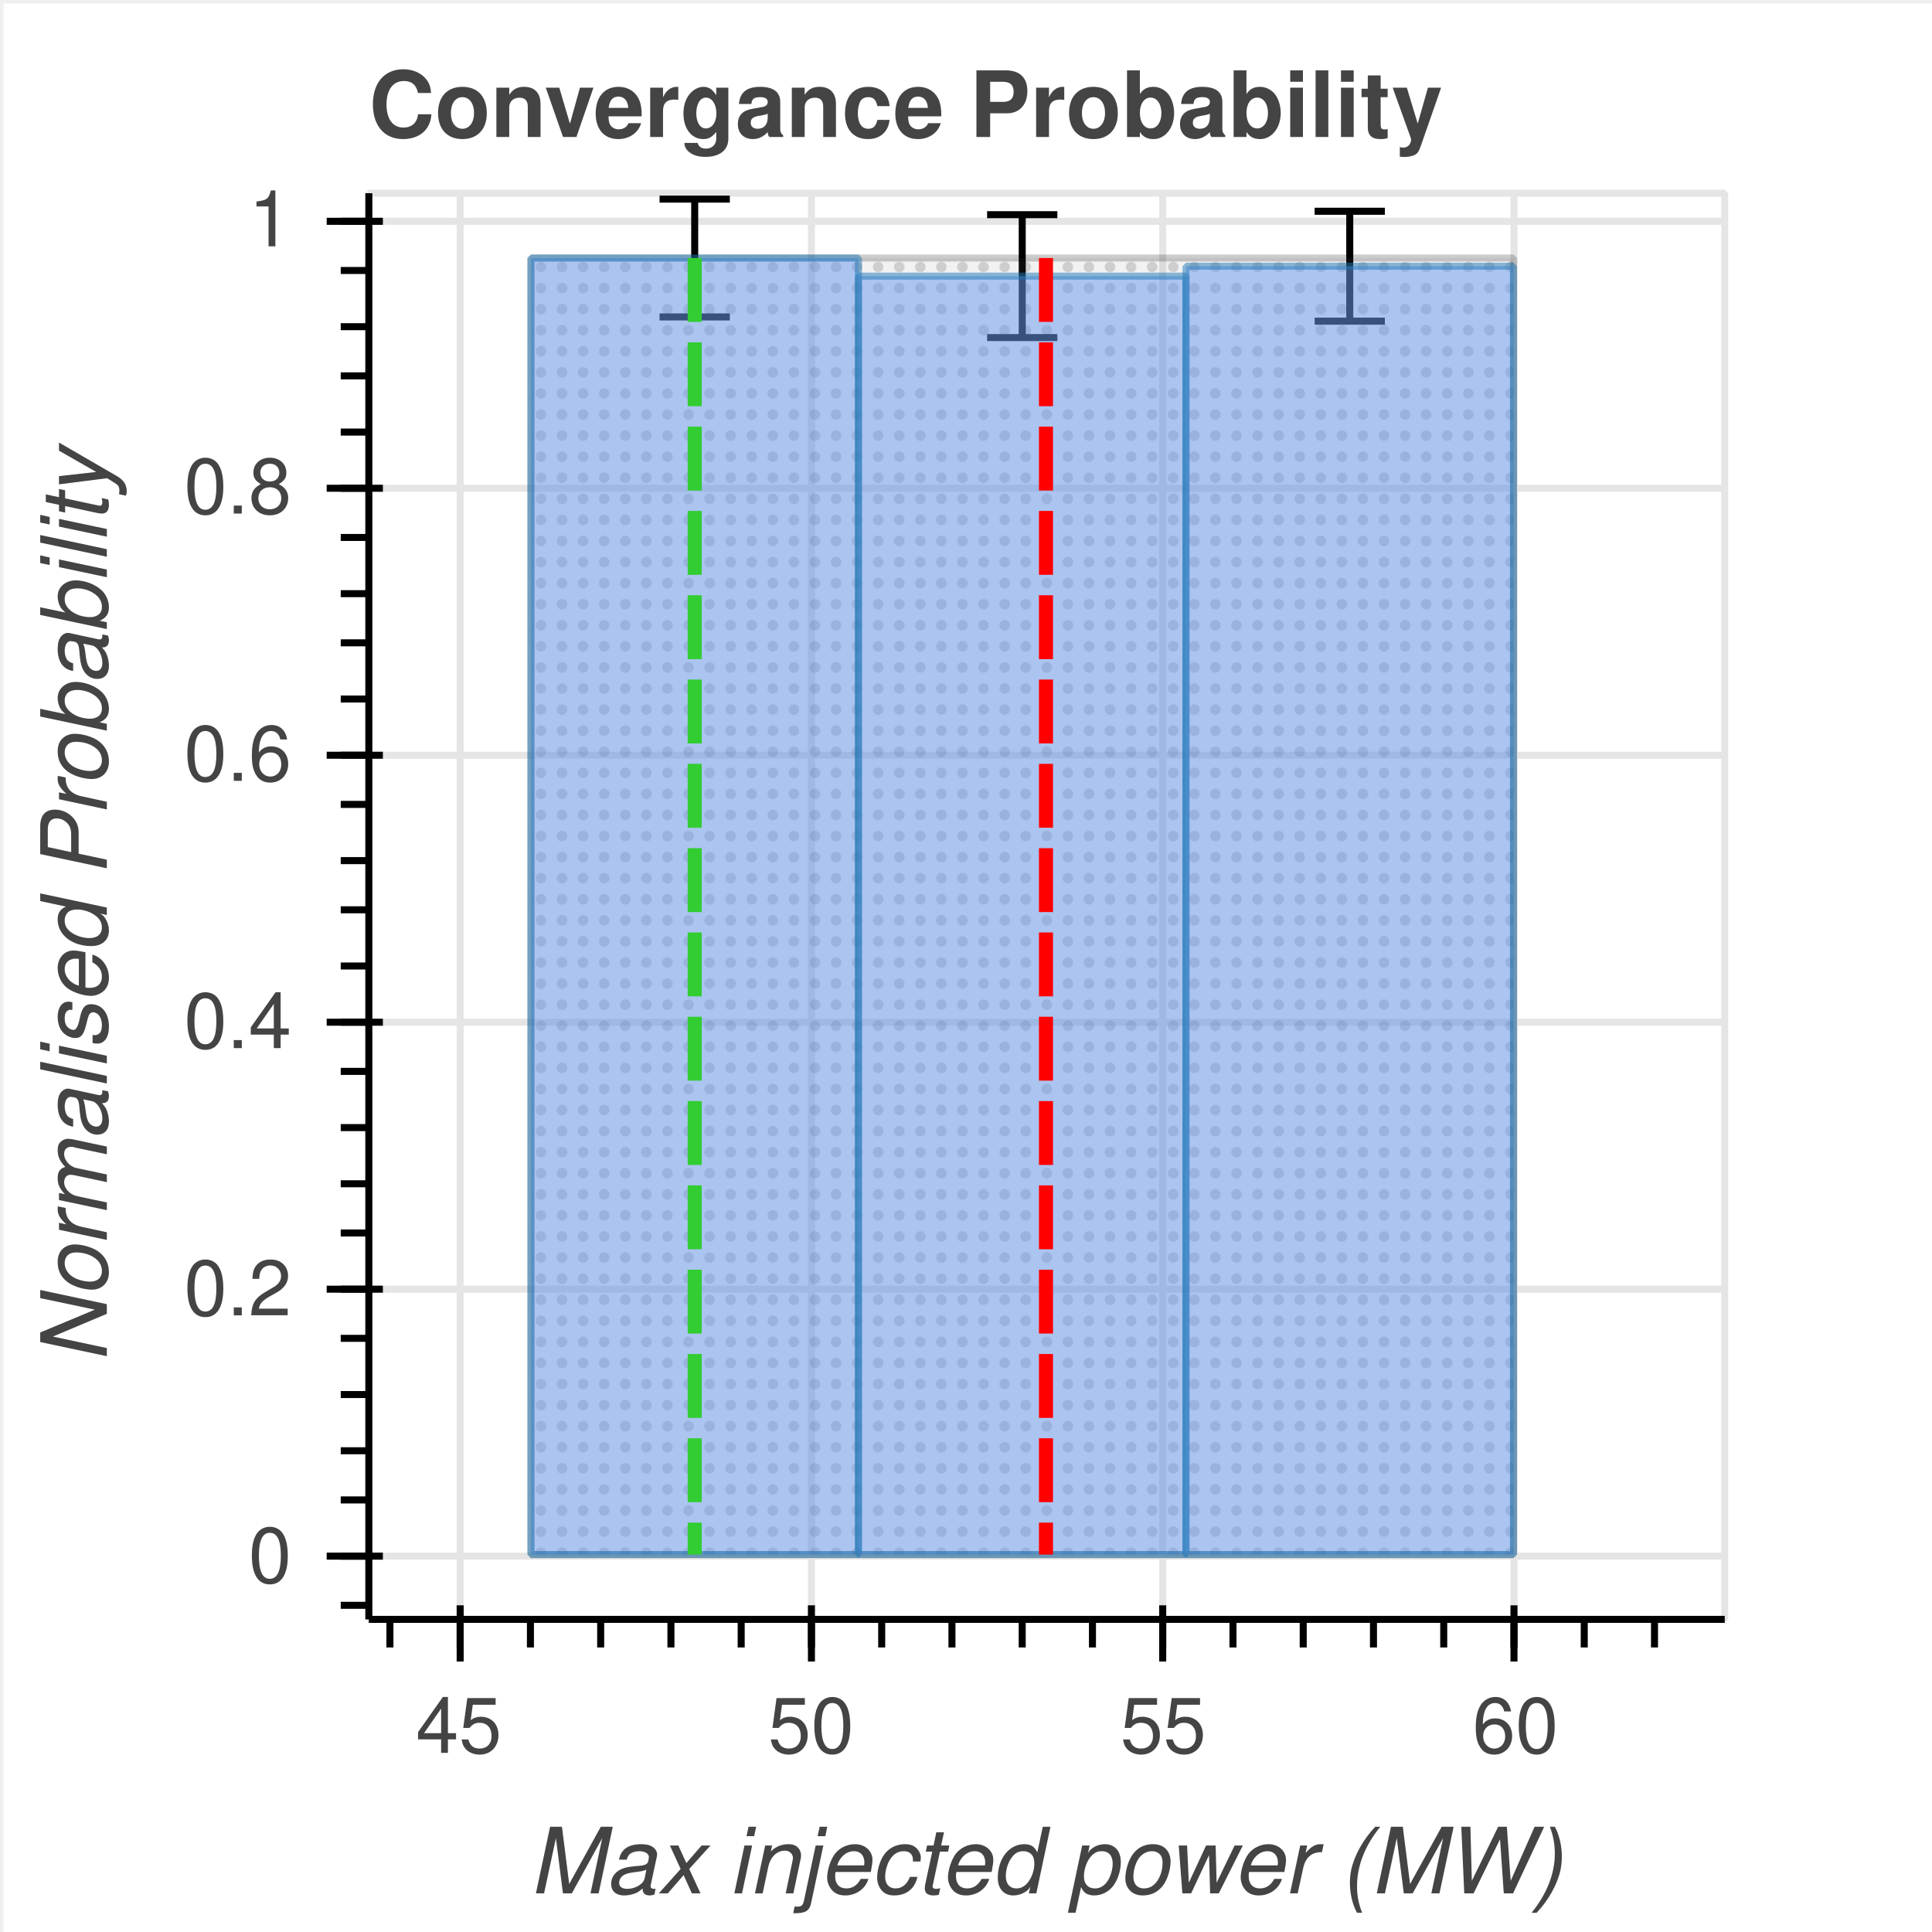
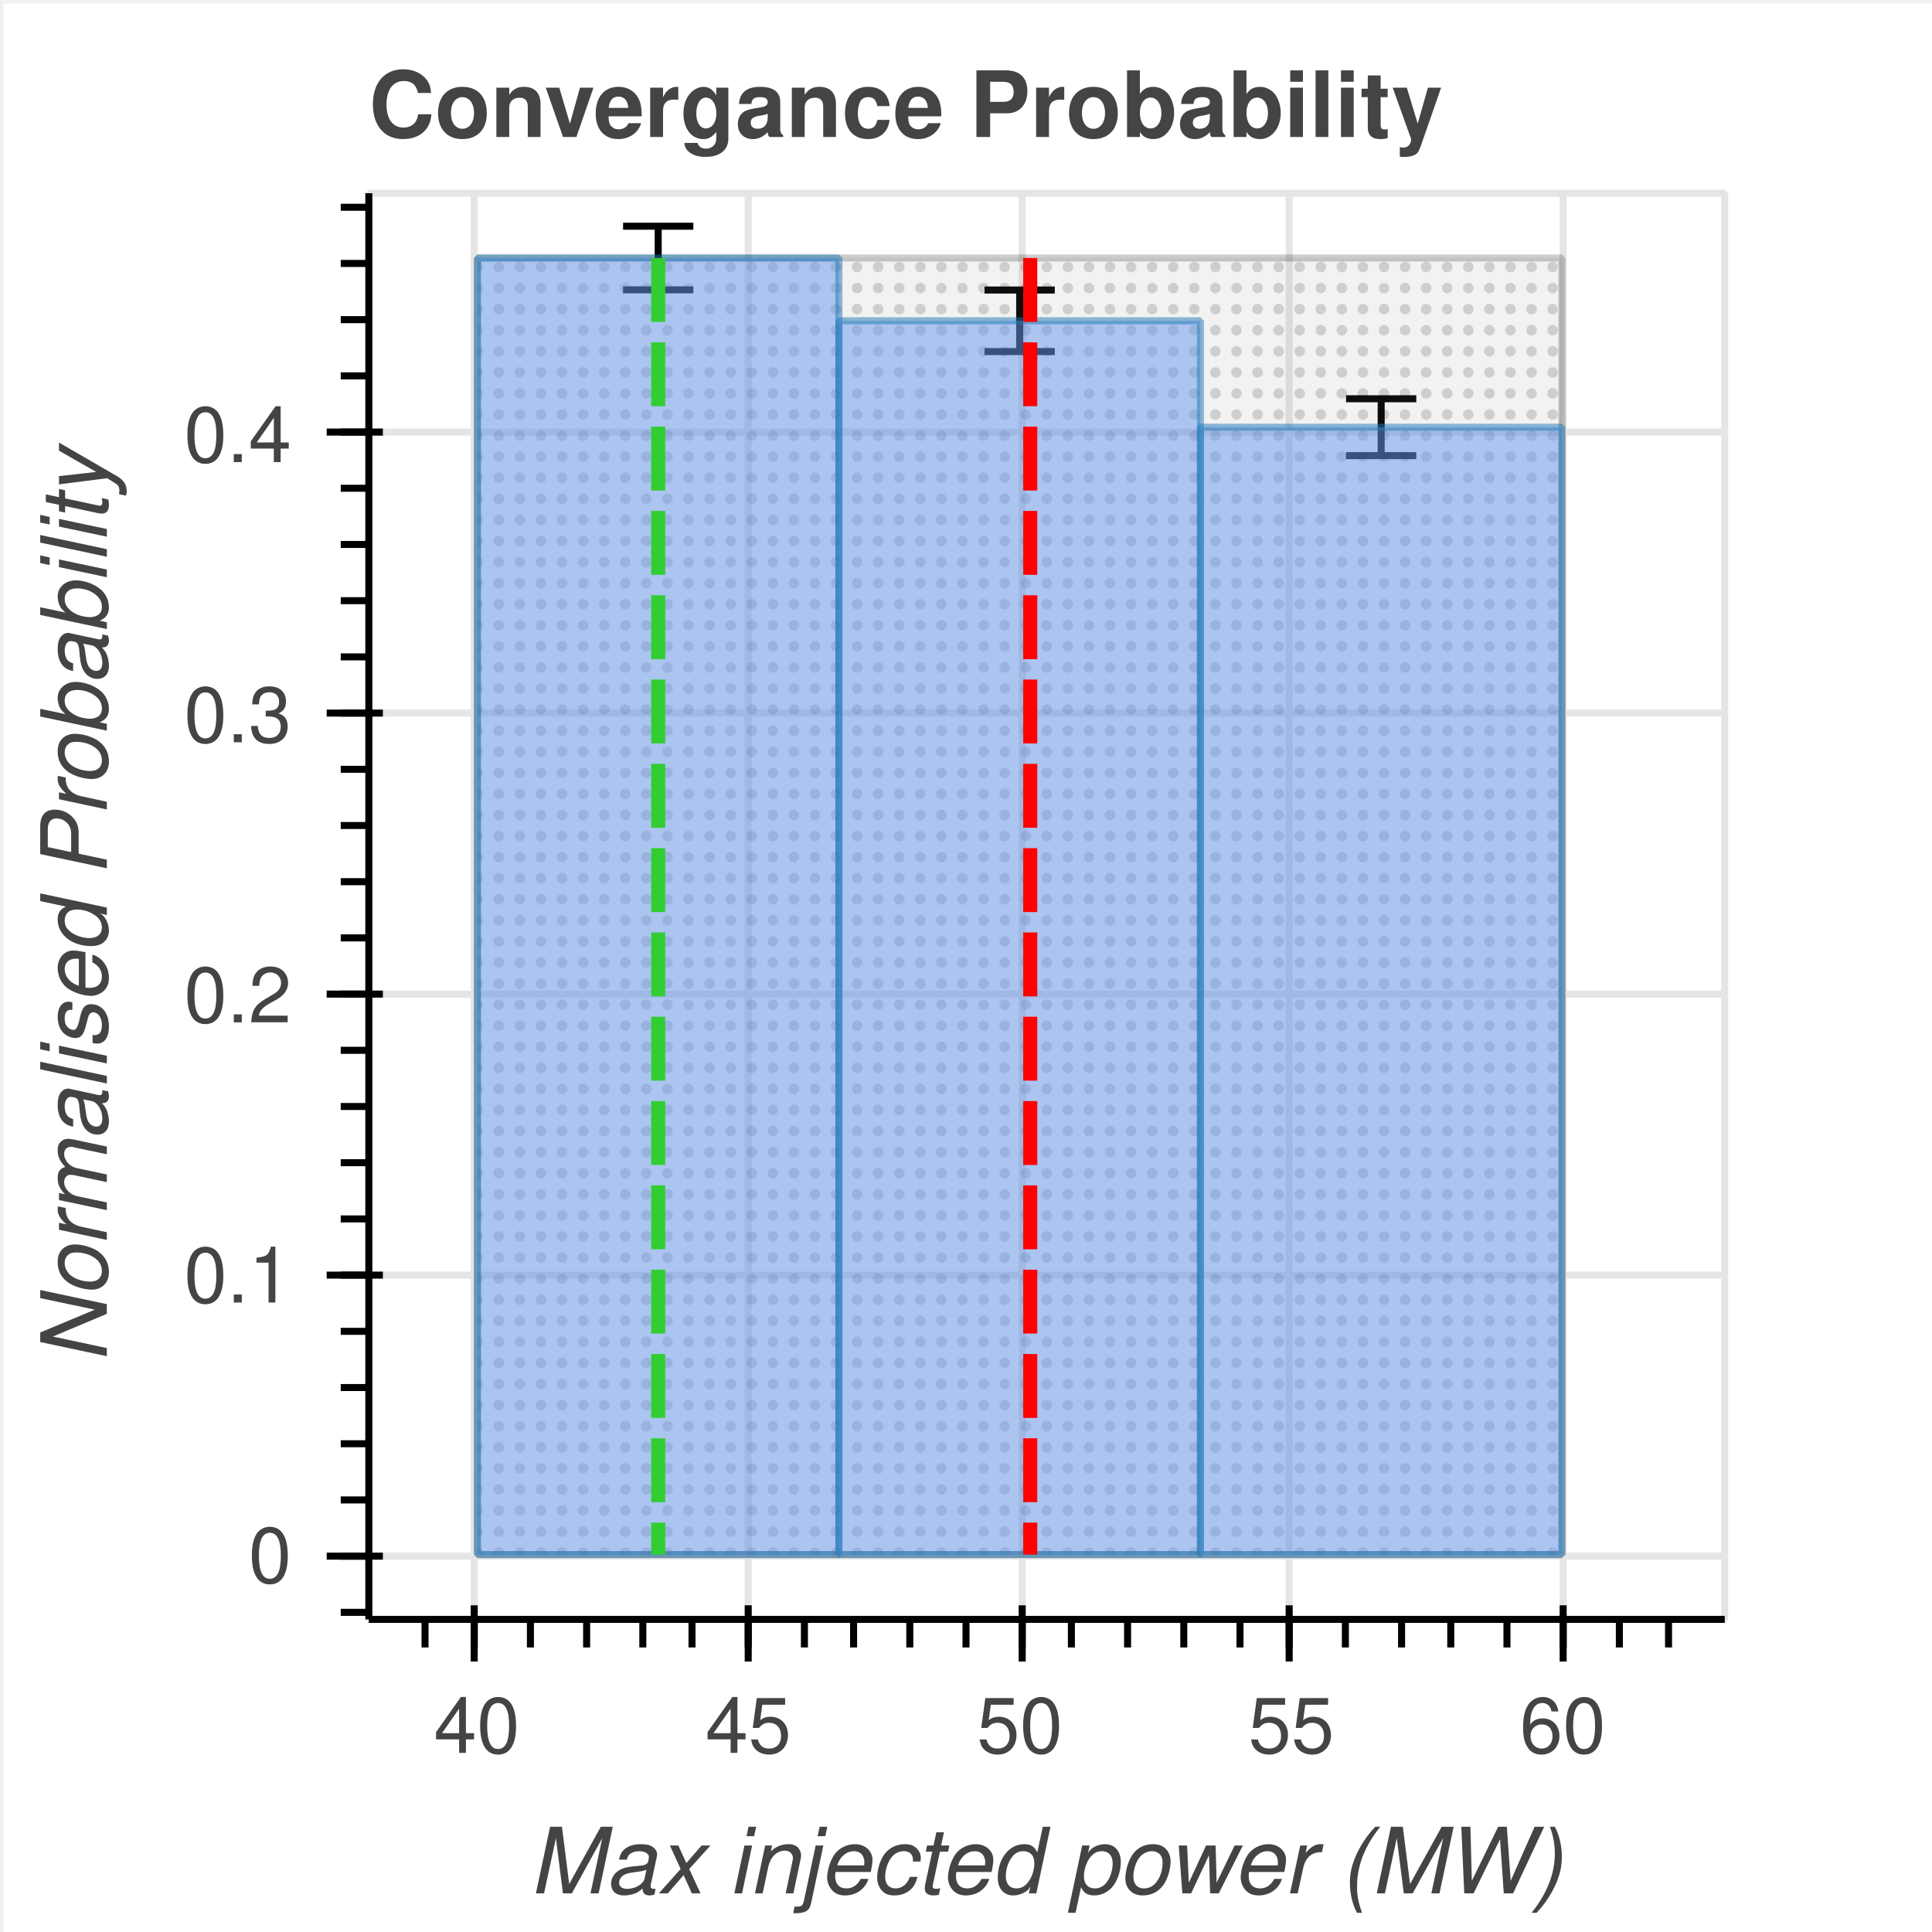
<svg xmlns="http://www.w3.org/2000/svg" version="1.1" width="275" height="275">
  <defs>
-     <clipPath id="SdRwIJwpcpXb">
+     <clipPath id="WCtITkTcCWMy">
      <path fill="none" stroke="none" d="M 52.5 27.5 L 245.5 27.5 L 245.5 230.5 L 52.5 230.5 L 52.5 27.5 Z" />
    </clipPath>
-     <clipPath id="ONUMhJcmzHCP">
+     <clipPath id="LLCZNDaBslIg">
      <path fill="none" stroke="none" d="M 52.5 27.5 L 245.5 27.5 L 245.5 230.5 L 52.5 230.5 L 52.5 27.5 Z" />
    </clipPath>
-     <clipPath id="zMFKeTFFtLVG">
+     <clipPath id="eFGKObTTqOKK">
      <path fill="none" stroke="none" d="M 52.5 27.5 L 245.5 27.5 L 245.5 230.5 L 52.5 230.5 L 52.5 27.5 Z" />
    </clipPath>
-     <clipPath id="XbDhsUKVJUUK">
+     <clipPath id="zZGyfQsNTeIE">
      <path fill="none" stroke="none" d="M 52.5 27.5 L 245.5 27.5 L 245.5 230.5 L 52.5 230.5 L 52.5 27.5 Z" />
    </clipPath>
-     <pattern id="TVoOAqmLrIoy" width="3" height="3" patternUnits="userSpaceOnUse">
+     <pattern id="rRgFtrpSannE" width="3" height="3" patternUnits="userSpaceOnUse">
      <path fill="rgb(0,0,0)" stroke="none" paint-order="stroke" d="M 2.75 2 A 0.75 0.75 0 0 0 1.25 2 A 0.75 0.75 0 0 0 2.75 2" fill-opacity="0.149" />
    </pattern>
-     <clipPath id="KkryGANWQbFa">
+     <clipPath id="DZexXPBfSXFK">
      <path fill="none" stroke="none" d="M 52.5 27.5 L 245.5 27.5 L 245.5 230.5 L 52.5 230.5 L 52.5 27.5 Z" />
    </clipPath>
-     <clipPath id="ALtCaptQPEKn">
+     <clipPath id="ooCOUqFdfxPZ">
      <path fill="none" stroke="none" d="M 52.5 27.5 L 245.5 27.5 L 245.5 230.5 L 52.5 230.5 L 52.5 27.5 Z" />
    </clipPath>
-     <clipPath id="CefMEVEzVUJL">
+     <clipPath id="IddTceAhGZWt">
      <path fill="none" stroke="none" d="M 52.5 27.5 L 245.5 27.5 L 245.5 230.5 L 52.5 230.5 L 52.5 27.5 Z" />
    </clipPath>
-     <clipPath id="fudQREfXglsr">
+     <clipPath id="yPmrFKiiWyBC">
      <path fill="none" stroke="none" d="M 52.5 27.5 L 245.5 27.5 L 245.5 230.5 L 52.5 230.5 L 52.5 27.5 Z" />
    </clipPath>
  </defs>
  <path fill="rgb(255,255,255)" stroke="none" paint-order="stroke" d="M 0.5 0.5 L 275.5 0.5 L 275.5 275.5 L 0.5 275.5 L 0.5 0.5 Z" fill-opacity="1" />
  <rect fill="#FFFFFF" stroke="none" x="52" y="27" width="193" height="203" transform="matrix(1, 0, 0, 1, 0.5, 0.5)" />
  <path fill="rgb(255,255,255)" stroke="none" paint-order="stroke" d="M 52.5 27.5 L 245.5 27.5 L 245.5 230.5 L 52.5 230.5 L 52.5 27.5 Z" fill-opacity="1" />
  <path fill="none" stroke="rgb(229,229,229)" paint-order="fill" d="M 52.5 27.5 L 245.5 27.5 L 245.5 230.5 L 52.5 230.5 L 52.5 27.5 Z" stroke-opacity="1" stroke-linejoin="bevel" stroke-miterlimit="10" />
-   <path fill="none" stroke="rgb(229,229,229)" paint-order="fill" d="M 65.5 230.5 L 65.5 27.5 M 115.5 230.5 L 115.5 27.5 M 165.5 230.5 L 165.5 27.5 M 215.5 230.5 L 215.5 27.5" stroke-opacity="1" stroke-linejoin="bevel" stroke-miterlimit="10" clip-path="url(#SdRwIJwpcpXb)" />
-   <path fill="none" stroke="rgb(229,229,229)" paint-order="fill" d="M 52.5 221.5 L 245.5 221.5 M 52.5 183.5 L 245.5 183.5 M 52.5 145.5 L 245.5 145.5 M 52.5 107.5 L 245.5 107.5 M 52.5 69.5 L 245.5 69.5 M 52.5 31.5 L 245.5 31.5" stroke-opacity="1" stroke-linejoin="bevel" stroke-miterlimit="10" clip-path="url(#ONUMhJcmzHCP)" />
-   <path fill="none" stroke="rgb(0,0,0)" paint-order="fill" d="M 98.883 28.344 L 98.883 45.111" stroke-opacity="1" stroke-linejoin="bevel" stroke-miterlimit="10" clip-path="url(#zMFKeTFFtLVG)" />
-   <path fill="none" stroke="rgb(0,0,0)" paint-order="fill" d="M 145.503 30.56 L 145.503 48.046" stroke-opacity="1" stroke-linejoin="bevel" stroke-miterlimit="10" clip-path="url(#zMFKeTFFtLVG)" />
-   <path fill="none" stroke="rgb(0,0,0)" paint-order="fill" d="M 192.124 30.071 L 192.124 45.713" stroke-opacity="1" stroke-linejoin="bevel" stroke-miterlimit="10" clip-path="url(#zMFKeTFFtLVG)" />
-   <path fill="none" stroke="rgb(0,0,0)" paint-order="fill" d="M 93.883 28.344 L 103.883 28.344" stroke-opacity="1" stroke-linejoin="bevel" stroke-miterlimit="10" clip-path="url(#zMFKeTFFtLVG)" />
-   <path fill="none" stroke="rgb(0,0,0)" paint-order="fill" d="M 140.503 30.56 L 150.503 30.56" stroke-opacity="1" stroke-linejoin="bevel" stroke-miterlimit="10" clip-path="url(#zMFKeTFFtLVG)" />
-   <path fill="none" stroke="rgb(0,0,0)" paint-order="fill" d="M 187.124 30.071 L 197.124 30.071" stroke-opacity="1" stroke-linejoin="bevel" stroke-miterlimit="10" clip-path="url(#zMFKeTFFtLVG)" />
-   <path fill="none" stroke="rgb(0,0,0)" paint-order="fill" d="M 103.883 45.111 L 93.883 45.111" stroke-opacity="1" stroke-linejoin="bevel" stroke-miterlimit="10" clip-path="url(#zMFKeTFFtLVG)" />
-   <path fill="none" stroke="rgb(0,0,0)" paint-order="fill" d="M 150.503 48.046 L 140.503 48.046" stroke-opacity="1" stroke-linejoin="bevel" stroke-miterlimit="10" clip-path="url(#zMFKeTFFtLVG)" />
-   <path fill="none" stroke="rgb(0,0,0)" paint-order="fill" d="M 197.124 45.713 L 187.124 45.713" stroke-opacity="1" stroke-linejoin="bevel" stroke-miterlimit="10" clip-path="url(#zMFKeTFFtLVG)" />
-   <path fill="rgb(128,128,128)" stroke="none" paint-order="stroke" d="M 75.573 36.727 L 215.434 36.727 L 215.434 221.273 L 75.573 221.273 L 75.573 36.727 Z" fill-opacity="0.102" clip-path="url(#XbDhsUKVJUUK)" />
-   <path fill="url(#TVoOAqmLrIoy)" stroke="rgb(0,0,0)" paint-order="fill" d="M 75.573 36.727 L 215.434 36.727 L 215.434 221.273 L 75.573 221.273 L 75.573 36.727 Z" clip-path="url(#XbDhsUKVJUUK)" stroke-opacity="0.2" stroke-linejoin="bevel" stroke-miterlimit="10" />
-   <path fill="rgb(100,149,237)" stroke="rgb(31,119,180)" paint-order="fill" d="M 75.573 36.727 L 122.193 36.727 L 122.193 221.273 L 75.573 221.273 L 75.573 36.727 Z" fill-opacity="0.502" clip-path="url(#KkryGANWQbFa)" stroke-opacity="0.502" stroke-linejoin="bevel" stroke-miterlimit="10" />
-   <path fill="rgb(100,149,237)" stroke="rgb(31,119,180)" paint-order="fill" d="M 122.193 39.303 L 168.814 39.303 L 168.814 221.273 L 122.193 221.273 L 122.193 39.303 Z" fill-opacity="0.502" clip-path="url(#KkryGANWQbFa)" stroke-opacity="0.502" stroke-linejoin="bevel" stroke-miterlimit="10" />
-   <path fill="rgb(100,149,237)" stroke="rgb(31,119,180)" paint-order="fill" d="M 168.814 37.892 L 215.434 37.892 L 215.434 221.273 L 168.814 221.273 L 168.814 37.892 Z" fill-opacity="0.502" clip-path="url(#KkryGANWQbFa)" stroke-opacity="0.502" stroke-linejoin="bevel" stroke-miterlimit="10" />
+   <path fill="none" stroke="rgb(229,229,229)" paint-order="fill" d="M 67.5 230.5 L 67.5 27.5 M 106.5 230.5 L 106.5 27.5 M 145.5 230.5 L 145.5 27.5 M 183.5 230.5 L 183.5 27.5 M 222.5 230.5 L 222.5 27.5" stroke-opacity="1" stroke-linejoin="bevel" stroke-miterlimit="10" clip-path="url(#WCtITkTcCWMy)" />
+   <path fill="none" stroke="rgb(229,229,229)" paint-order="fill" d="M 52.5 221.5 L 245.5 221.5 M 52.5 181.5 L 245.5 181.5 M 52.5 141.5 L 245.5 141.5 M 52.5 101.5 L 245.5 101.5 M 52.5 61.5 L 245.5 61.5" stroke-opacity="1" stroke-linejoin="bevel" stroke-miterlimit="10" clip-path="url(#LLCZNDaBslIg)" />
+   <path fill="none" stroke="rgb(0,0,0)" paint-order="fill" d="M 93.688 32.2 L 93.688 41.255" stroke-opacity="1" stroke-linejoin="bevel" stroke-miterlimit="10" clip-path="url(#eFGKObTTqOKK)" />
+   <path fill="none" stroke="rgb(0,0,0)" paint-order="fill" d="M 145.141 41.282 L 145.141 50.041" stroke-opacity="1" stroke-linejoin="bevel" stroke-miterlimit="10" clip-path="url(#eFGKObTTqOKK)" />
+   <path fill="none" stroke="rgb(0,0,0)" paint-order="fill" d="M 196.594 56.762 L 196.594 64.858" stroke-opacity="1" stroke-linejoin="bevel" stroke-miterlimit="10" clip-path="url(#eFGKObTTqOKK)" />
+   <path fill="none" stroke="rgb(0,0,0)" paint-order="fill" d="M 88.688 32.2 L 98.688 32.2" stroke-opacity="1" stroke-linejoin="bevel" stroke-miterlimit="10" clip-path="url(#eFGKObTTqOKK)" />
+   <path fill="none" stroke="rgb(0,0,0)" paint-order="fill" d="M 140.141 41.282 L 150.141 41.282" stroke-opacity="1" stroke-linejoin="bevel" stroke-miterlimit="10" clip-path="url(#eFGKObTTqOKK)" />
+   <path fill="none" stroke="rgb(0,0,0)" paint-order="fill" d="M 191.594 56.762 L 201.594 56.762" stroke-opacity="1" stroke-linejoin="bevel" stroke-miterlimit="10" clip-path="url(#eFGKObTTqOKK)" />
+   <path fill="none" stroke="rgb(0,0,0)" paint-order="fill" d="M 98.688 41.255 L 88.688 41.255" stroke-opacity="1" stroke-linejoin="bevel" stroke-miterlimit="10" clip-path="url(#eFGKObTTqOKK)" />
+   <path fill="none" stroke="rgb(0,0,0)" paint-order="fill" d="M 150.141 50.041 L 140.141 50.041" stroke-opacity="1" stroke-linejoin="bevel" stroke-miterlimit="10" clip-path="url(#eFGKObTTqOKK)" />
+   <path fill="none" stroke="rgb(0,0,0)" paint-order="fill" d="M 201.594 64.858 L 191.594 64.858" stroke-opacity="1" stroke-linejoin="bevel" stroke-miterlimit="10" clip-path="url(#eFGKObTTqOKK)" />
+   <path fill="rgb(128,128,128)" stroke="none" paint-order="stroke" d="M 67.962 36.727 L 222.321 36.727 L 222.321 221.273 L 67.962 221.273 L 67.962 36.727 Z" fill-opacity="0.102" clip-path="url(#zZGyfQsNTeIE)" />
+   <path fill="url(#rRgFtrpSannE)" stroke="rgb(0,0,0)" paint-order="fill" d="M 67.962 36.727 L 222.321 36.727 L 222.321 221.273 L 67.962 221.273 L 67.962 36.727 Z" clip-path="url(#zZGyfQsNTeIE)" stroke-opacity="0.2" stroke-linejoin="bevel" stroke-miterlimit="10" />
+   <path fill="rgb(100,149,237)" stroke="rgb(31,119,180)" paint-order="fill" d="M 67.962 36.727 L 119.415 36.727 L 119.415 221.273 L 67.962 221.273 L 67.962 36.727 Z" fill-opacity="0.502" clip-path="url(#DZexXPBfSXFK)" stroke-opacity="0.502" stroke-linejoin="bevel" stroke-miterlimit="10" />
+   <path fill="rgb(100,149,237)" stroke="rgb(31,119,180)" paint-order="fill" d="M 119.415 45.662 L 170.868 45.662 L 170.868 221.273 L 119.415 221.273 L 119.415 45.662 Z" fill-opacity="0.502" clip-path="url(#DZexXPBfSXFK)" stroke-opacity="0.502" stroke-linejoin="bevel" stroke-miterlimit="10" />
+   <path fill="rgb(100,149,237)" stroke="rgb(31,119,180)" paint-order="fill" d="M 170.868 60.81 L 222.321 60.81 L 222.321 221.273 L 170.868 221.273 L 170.868 60.81 Z" fill-opacity="0.502" clip-path="url(#DZexXPBfSXFK)" stroke-opacity="0.502" stroke-linejoin="bevel" stroke-miterlimit="10" />
  <path fill="none" stroke="rgb(0,0,0)" paint-order="fill" d="M 52.5 230.5 L 245.5 230.5" stroke-opacity="1" stroke-linejoin="bevel" stroke-miterlimit="10" />
-   <path fill="none" stroke="rgb(0,0,0)" paint-order="fill" d="M 65.5 236.5 L 65.5 228.5 M 115.5 236.5 L 115.5 228.5 M 165.5 236.5 L 165.5 228.5 M 215.5 236.5 L 215.5 228.5" stroke-opacity="1" stroke-linejoin="bevel" stroke-miterlimit="10" />
-   <path fill="none" stroke="rgb(0,0,0)" paint-order="fill" d="M 55.5 234.5 L 55.5 230.5 M 65.5 234.5 L 65.5 230.5 M 75.5 234.5 L 75.5 230.5 M 85.5 234.5 L 85.5 230.5 M 95.5 234.5 L 95.5 230.5 M 105.5 234.5 L 105.5 230.5 M 115.5 234.5 L 115.5 230.5 M 125.5 234.5 L 125.5 230.5 M 135.5 234.5 L 135.5 230.5 M 145.5 234.5 L 145.5 230.5 M 155.5 234.5 L 155.5 230.5 M 165.5 234.5 L 165.5 230.5 M 175.5 234.5 L 175.5 230.5 M 185.5 234.5 L 185.5 230.5 M 195.5 234.5 L 195.5 230.5 M 205.5 234.5 L 205.5 230.5 M 215.5 234.5 L 215.5 230.5 M 225.5 234.5 L 225.5 230.5 M 235.5 234.5 L 235.5 230.5" stroke-opacity="1" stroke-linejoin="bevel" stroke-miterlimit="10" />
-   <text fill="rgb(68,68,68)" stroke="none" font-family="helvetica" font-size="11px" font-style="normal" font-weight="normal" text-decoration="normal" x="58.694" y="249" text-anchor="start" dominant-baseline="alphabetic" transform="matrix(1, 0, 0, 1, 0.5, 0.5)" fill-opacity="1">45</text>
-   <text fill="none" stroke="rgb(0,0,0)" font-family="helvetica" font-size="11px" font-style="normal" font-weight="normal" text-decoration="normal" x="58.694" y="249" text-anchor="start" dominant-baseline="alphabetic" transform="matrix(1, 0, 0, 1, 0.5, 0.5)" stroke-opacity="0" stroke-linejoin="bevel" stroke-miterlimit="10">45</text>
-   <text fill="rgb(68,68,68)" stroke="none" font-family="helvetica" font-size="11px" font-style="normal" font-weight="normal" text-decoration="normal" x="108.827" y="249" text-anchor="start" dominant-baseline="alphabetic" transform="matrix(1, 0, 0, 1, 0.5, 0.5)" fill-opacity="1">50</text>
-   <text fill="none" stroke="rgb(0,0,0)" font-family="helvetica" font-size="11px" font-style="normal" font-weight="normal" text-decoration="normal" x="108.827" y="249" text-anchor="start" dominant-baseline="alphabetic" transform="matrix(1, 0, 0, 1, 0.5, 0.5)" stroke-opacity="0" stroke-linejoin="bevel" stroke-miterlimit="10">50</text>
-   <text fill="rgb(68,68,68)" stroke="none" font-family="helvetica" font-size="11px" font-style="normal" font-weight="normal" text-decoration="normal" x="158.96" y="249" text-anchor="start" dominant-baseline="alphabetic" transform="matrix(1, 0, 0, 1, 0.5, 0.5)" fill-opacity="1">55</text>
-   <text fill="none" stroke="rgb(0,0,0)" font-family="helvetica" font-size="11px" font-style="normal" font-weight="normal" text-decoration="normal" x="158.96" y="249" text-anchor="start" dominant-baseline="alphabetic" transform="matrix(1, 0, 0, 1, 0.5, 0.5)" stroke-opacity="0" stroke-linejoin="bevel" stroke-miterlimit="10">55</text>
-   <text fill="rgb(68,68,68)" stroke="none" font-family="helvetica" font-size="11px" font-style="normal" font-weight="normal" text-decoration="normal" x="209.093" y="249" text-anchor="start" dominant-baseline="alphabetic" transform="matrix(1, 0, 0, 1, 0.5, 0.5)" fill-opacity="1">60</text>
-   <text fill="none" stroke="rgb(0,0,0)" font-family="helvetica" font-size="11px" font-style="normal" font-weight="normal" text-decoration="normal" x="209.093" y="249" text-anchor="start" dominant-baseline="alphabetic" transform="matrix(1, 0, 0, 1, 0.5, 0.5)" stroke-opacity="0" stroke-linejoin="bevel" stroke-miterlimit="10">60</text>
+   <path fill="none" stroke="rgb(0,0,0)" paint-order="fill" d="M 67.5 236.5 L 67.5 228.5 M 106.5 236.5 L 106.5 228.5 M 145.5 236.5 L 145.5 228.5 M 183.5 236.5 L 183.5 228.5 M 222.5 236.5 L 222.5 228.5" stroke-opacity="1" stroke-linejoin="bevel" stroke-miterlimit="10" />
+   <path fill="none" stroke="rgb(0,0,0)" paint-order="fill" d="M 60.5 234.5 L 60.5 230.5 M 67.5 234.5 L 67.5 230.5 M 75.5 234.5 L 75.5 230.5 M 83.5 234.5 L 83.5 230.5 M 91.5 234.5 L 91.5 230.5 M 98.5 234.5 L 98.5 230.5 M 106.5 234.5 L 106.5 230.5 M 114.5 234.5 L 114.5 230.5 M 121.5 234.5 L 121.5 230.5 M 129.5 234.5 L 129.5 230.5 M 137.5 234.5 L 137.5 230.5 M 145.5 234.5 L 145.5 230.5 M 152.5 234.5 L 152.5 230.5 M 160.5 234.5 L 160.5 230.5 M 168.5 234.5 L 168.5 230.5 M 176.5 234.5 L 176.5 230.5 M 183.5 234.5 L 183.5 230.5 M 191.5 234.5 L 191.5 230.5 M 199.5 234.5 L 199.5 230.5 M 206.5 234.5 L 206.5 230.5 M 214.5 234.5 L 214.5 230.5 M 222.5 234.5 L 222.5 230.5 M 230.5 234.5 L 230.5 230.5 M 237.5 234.5 L 237.5 230.5" stroke-opacity="1" stroke-linejoin="bevel" stroke-miterlimit="10" />
+   <text fill="rgb(68,68,68)" stroke="none" font-family="helvetica" font-size="11px" font-style="normal" font-weight="normal" text-decoration="normal" x="61.258" y="249" text-anchor="start" dominant-baseline="alphabetic" transform="matrix(1, 0, 0, 1, 0.5, 0.5)" fill-opacity="1">40</text>
+   <text fill="none" stroke="rgb(0,0,0)" font-family="helvetica" font-size="11px" font-style="normal" font-weight="normal" text-decoration="normal" x="61.258" y="249" text-anchor="start" dominant-baseline="alphabetic" transform="matrix(1, 0, 0, 1, 0.5, 0.5)" stroke-opacity="0" stroke-linejoin="bevel" stroke-miterlimit="10">40</text>
+   <text fill="rgb(68,68,68)" stroke="none" font-family="helvetica" font-size="11px" font-style="normal" font-weight="normal" text-decoration="normal" x="99.901" y="249" text-anchor="start" dominant-baseline="alphabetic" transform="matrix(1, 0, 0, 1, 0.5, 0.5)" fill-opacity="1">45</text>
+   <text fill="none" stroke="rgb(0,0,0)" font-family="helvetica" font-size="11px" font-style="normal" font-weight="normal" text-decoration="normal" x="99.901" y="249" text-anchor="start" dominant-baseline="alphabetic" transform="matrix(1, 0, 0, 1, 0.5, 0.5)" stroke-opacity="0" stroke-linejoin="bevel" stroke-miterlimit="10">45</text>
+   <text fill="rgb(68,68,68)" stroke="none" font-family="helvetica" font-size="11px" font-style="normal" font-weight="normal" text-decoration="normal" x="138.545" y="249" text-anchor="start" dominant-baseline="alphabetic" transform="matrix(1, 0, 0, 1, 0.5, 0.5)" fill-opacity="1">50</text>
+   <text fill="none" stroke="rgb(0,0,0)" font-family="helvetica" font-size="11px" font-style="normal" font-weight="normal" text-decoration="normal" x="138.545" y="249" text-anchor="start" dominant-baseline="alphabetic" transform="matrix(1, 0, 0, 1, 0.5, 0.5)" stroke-opacity="0" stroke-linejoin="bevel" stroke-miterlimit="10">50</text>
+   <text fill="rgb(68,68,68)" stroke="none" font-family="helvetica" font-size="11px" font-style="normal" font-weight="normal" text-decoration="normal" x="177.188" y="249" text-anchor="start" dominant-baseline="alphabetic" transform="matrix(1, 0, 0, 1, 0.5, 0.5)" fill-opacity="1">55</text>
+   <text fill="none" stroke="rgb(0,0,0)" font-family="helvetica" font-size="11px" font-style="normal" font-weight="normal" text-decoration="normal" x="177.188" y="249" text-anchor="start" dominant-baseline="alphabetic" transform="matrix(1, 0, 0, 1, 0.5, 0.5)" stroke-opacity="0" stroke-linejoin="bevel" stroke-miterlimit="10">55</text>
+   <text fill="rgb(68,68,68)" stroke="none" font-family="helvetica" font-size="11px" font-style="normal" font-weight="normal" text-decoration="normal" x="215.831" y="249" text-anchor="start" dominant-baseline="alphabetic" transform="matrix(1, 0, 0, 1, 0.5, 0.5)" fill-opacity="1">60</text>
+   <text fill="none" stroke="rgb(0,0,0)" font-family="helvetica" font-size="11px" font-style="normal" font-weight="normal" text-decoration="normal" x="215.831" y="249" text-anchor="start" dominant-baseline="alphabetic" transform="matrix(1, 0, 0, 1, 0.5, 0.5)" stroke-opacity="0" stroke-linejoin="bevel" stroke-miterlimit="10">60</text>
  <text fill="rgb(68,68,68)" stroke="none" font-family="helvetica" font-size="13px" font-style="italic" font-weight="normal" text-decoration="normal" x="74.816" y="269" text-anchor="start" dominant-baseline="alphabetic" transform="matrix(1, 0, 0, 1, 0.5, 0.5)" fill-opacity="1">Max injected power (MW)</text>
  <text fill="none" stroke="rgb(0,0,0)" font-family="helvetica" font-size="13px" font-style="italic" font-weight="normal" text-decoration="normal" x="74.816" y="269" text-anchor="start" dominant-baseline="alphabetic" transform="matrix(1, 0, 0, 1, 0.5, 0.5)" stroke-opacity="0" stroke-linejoin="bevel" stroke-miterlimit="10">Max injected power (MW)</text>
  <path fill="none" stroke="rgb(0,0,0)" paint-order="fill" d="M 52.5 230.5 L 52.5 27.5" stroke-opacity="1" stroke-linejoin="bevel" stroke-miterlimit="10" />
-   <path fill="none" stroke="rgb(0,0,0)" paint-order="fill" d="M 46.5 221.5 L 54.5 221.5 M 46.5 183.5 L 54.5 183.5 M 46.5 145.5 L 54.5 145.5 M 46.5 107.5 L 54.5 107.5 M 46.5 69.5 L 54.5 69.5 M 46.5 31.5 L 54.5 31.5" stroke-opacity="1" stroke-linejoin="bevel" stroke-miterlimit="10" />
-   <path fill="none" stroke="rgb(0,0,0)" paint-order="fill" d="M 48.5 228.5 L 52.5 228.5 M 48.5 221.5 L 52.5 221.5 M 48.5 213.5 L 52.5 213.5 M 48.5 206.5 L 52.5 206.5 M 48.5 198.5 L 52.5 198.5 M 48.5 190.5 L 52.5 190.5 M 48.5 183.5 L 52.5 183.5 M 48.5 175.5 L 52.5 175.5 M 48.5 168.5 L 52.5 168.5 M 48.5 160.5 L 52.5 160.5 M 48.5 152.5 L 52.5 152.5 M 48.5 145.5 L 52.5 145.5 M 48.5 137.5 L 52.5 137.5 M 48.5 129.5 L 52.5 129.5 M 48.5 122.5 L 52.5 122.5 M 48.5 114.5 L 52.5 114.5 M 48.5 107.5 L 52.5 107.5 M 48.5 99.5 L 52.5 99.5 M 48.5 91.5 L 52.5 91.5 M 48.5 84.5 L 52.5 84.5 M 48.5 76.5 L 52.5 76.5 M 48.5 69.5 L 52.5 69.5 M 48.5 61.5 L 52.5 61.5 M 48.5 53.5 L 52.5 53.5 M 48.5 46.5 L 52.5 46.5 M 48.5 38.5 L 52.5 38.5 M 48.5 31.5 L 52.5 31.5" stroke-opacity="1" stroke-linejoin="bevel" stroke-miterlimit="10" />
+   <path fill="none" stroke="rgb(0,0,0)" paint-order="fill" d="M 46.5 221.5 L 54.5 221.5 M 46.5 181.5 L 54.5 181.5 M 46.5 141.5 L 54.5 141.5 M 46.5 101.5 L 54.5 101.5 M 46.5 61.5 L 54.5 61.5" stroke-opacity="1" stroke-linejoin="bevel" stroke-miterlimit="10" />
+   <path fill="none" stroke="rgb(0,0,0)" paint-order="fill" d="M 48.5 229.5 L 52.5 229.5 M 48.5 221.5 L 52.5 221.5 M 48.5 213.5 L 52.5 213.5 M 48.5 205.5 L 52.5 205.5 M 48.5 197.5 L 52.5 197.5 M 48.5 189.5 L 52.5 189.5 M 48.5 181.5 L 52.5 181.5 M 48.5 173.5 L 52.5 173.5 M 48.5 165.5 L 52.5 165.5 M 48.5 157.5 L 52.5 157.5 M 48.5 149.5 L 52.5 149.5 M 48.5 141.5 L 52.5 141.5 M 48.5 133.5 L 52.5 133.5 M 48.5 125.5 L 52.5 125.5 M 48.5 117.5 L 52.5 117.5 M 48.5 109.5 L 52.5 109.5 M 48.5 101.5 L 52.5 101.5 M 48.5 93.5 L 52.5 93.5 M 48.5 85.5 L 52.5 85.5 M 48.5 77.5 L 52.5 77.5 M 48.5 69.5 L 52.5 69.5 M 48.5 61.5 L 52.5 61.5 M 48.5 53.5 L 52.5 53.5 M 48.5 45.5 L 52.5 45.5 M 48.5 37.5 L 52.5 37.5 M 48.5 29.5 L 52.5 29.5" stroke-opacity="1" stroke-linejoin="bevel" stroke-miterlimit="10" />
  <text fill="rgb(68,68,68)" stroke="none" font-family="helvetica" font-size="11px" font-style="normal" font-weight="normal" text-decoration="normal" x="34.882" y="224.773" text-anchor="start" dominant-baseline="alphabetic" transform="matrix(1, 0, 0, 1, 0.5, 0.5)" fill-opacity="1">0</text>
  <text fill="none" stroke="rgb(0,0,0)" font-family="helvetica" font-size="11px" font-style="normal" font-weight="normal" text-decoration="normal" x="34.882" y="224.773" text-anchor="start" dominant-baseline="alphabetic" transform="matrix(1, 0, 0, 1, 0.5, 0.5)" stroke-opacity="0" stroke-linejoin="bevel" stroke-miterlimit="10">0</text>
-   <text fill="rgb(68,68,68)" stroke="none" font-family="helvetica" font-size="11px" font-style="normal" font-weight="normal" text-decoration="normal" x="25.708" y="186.729" text-anchor="start" dominant-baseline="alphabetic" transform="matrix(1, 0, 0, 1, 0.5, 0.5)" fill-opacity="1">0.2</text>
-   <text fill="none" stroke="rgb(0,0,0)" font-family="helvetica" font-size="11px" font-style="normal" font-weight="normal" text-decoration="normal" x="25.708" y="186.729" text-anchor="start" dominant-baseline="alphabetic" transform="matrix(1, 0, 0, 1, 0.5, 0.5)" stroke-opacity="0" stroke-linejoin="bevel" stroke-miterlimit="10">0.2</text>
-   <text fill="rgb(68,68,68)" stroke="none" font-family="helvetica" font-size="11px" font-style="normal" font-weight="normal" text-decoration="normal" x="25.708" y="148.686" text-anchor="start" dominant-baseline="alphabetic" transform="matrix(1, 0, 0, 1, 0.5, 0.5)" fill-opacity="1">0.4</text>
-   <text fill="none" stroke="rgb(0,0,0)" font-family="helvetica" font-size="11px" font-style="normal" font-weight="normal" text-decoration="normal" x="25.708" y="148.686" text-anchor="start" dominant-baseline="alphabetic" transform="matrix(1, 0, 0, 1, 0.5, 0.5)" stroke-opacity="0" stroke-linejoin="bevel" stroke-miterlimit="10">0.4</text>
-   <text fill="rgb(68,68,68)" stroke="none" font-family="helvetica" font-size="11px" font-style="normal" font-weight="normal" text-decoration="normal" x="25.708" y="110.643" text-anchor="start" dominant-baseline="alphabetic" transform="matrix(1, 0, 0, 1, 0.5, 0.5)" fill-opacity="1">0.6</text>
-   <text fill="none" stroke="rgb(0,0,0)" font-family="helvetica" font-size="11px" font-style="normal" font-weight="normal" text-decoration="normal" x="25.708" y="110.643" text-anchor="start" dominant-baseline="alphabetic" transform="matrix(1, 0, 0, 1, 0.5, 0.5)" stroke-opacity="0" stroke-linejoin="bevel" stroke-miterlimit="10">0.6</text>
-   <text fill="rgb(68,68,68)" stroke="none" font-family="helvetica" font-size="11px" font-style="normal" font-weight="normal" text-decoration="normal" x="25.708" y="72.599" text-anchor="start" dominant-baseline="alphabetic" transform="matrix(1, 0, 0, 1, 0.5, 0.5)" fill-opacity="1">0.8</text>
-   <text fill="none" stroke="rgb(0,0,0)" font-family="helvetica" font-size="11px" font-style="normal" font-weight="normal" text-decoration="normal" x="25.708" y="72.599" text-anchor="start" dominant-baseline="alphabetic" transform="matrix(1, 0, 0, 1, 0.5, 0.5)" stroke-opacity="0" stroke-linejoin="bevel" stroke-miterlimit="10">0.8</text>
-   <text fill="rgb(68,68,68)" stroke="none" font-family="helvetica" font-size="11px" font-style="normal" font-weight="normal" text-decoration="normal" x="34.882" y="34.556" text-anchor="start" dominant-baseline="alphabetic" transform="matrix(1, 0, 0, 1, 0.5, 0.5)" fill-opacity="1">1</text>
-   <text fill="none" stroke="rgb(0,0,0)" font-family="helvetica" font-size="11px" font-style="normal" font-weight="normal" text-decoration="normal" x="34.882" y="34.556" text-anchor="start" dominant-baseline="alphabetic" transform="matrix(1, 0, 0, 1, 0.5, 0.5)" stroke-opacity="0" stroke-linejoin="bevel" stroke-miterlimit="10">1</text>
+   <text fill="rgb(68,68,68)" stroke="none" font-family="helvetica" font-size="11px" font-style="normal" font-weight="normal" text-decoration="normal" x="25.708" y="184.898" text-anchor="start" dominant-baseline="alphabetic" transform="matrix(1, 0, 0, 1, 0.5, 0.5)" fill-opacity="1">0.1</text>
+   <text fill="none" stroke="rgb(0,0,0)" font-family="helvetica" font-size="11px" font-style="normal" font-weight="normal" text-decoration="normal" x="25.708" y="184.898" text-anchor="start" dominant-baseline="alphabetic" transform="matrix(1, 0, 0, 1, 0.5, 0.5)" stroke-opacity="0" stroke-linejoin="bevel" stroke-miterlimit="10">0.1</text>
+   <text fill="rgb(68,68,68)" stroke="none" font-family="helvetica" font-size="11px" font-style="normal" font-weight="normal" text-decoration="normal" x="25.708" y="145.023" text-anchor="start" dominant-baseline="alphabetic" transform="matrix(1, 0, 0, 1, 0.5, 0.5)" fill-opacity="1">0.2</text>
+   <text fill="none" stroke="rgb(0,0,0)" font-family="helvetica" font-size="11px" font-style="normal" font-weight="normal" text-decoration="normal" x="25.708" y="145.023" text-anchor="start" dominant-baseline="alphabetic" transform="matrix(1, 0, 0, 1, 0.5, 0.5)" stroke-opacity="0" stroke-linejoin="bevel" stroke-miterlimit="10">0.2</text>
+   <text fill="rgb(68,68,68)" stroke="none" font-family="helvetica" font-size="11px" font-style="normal" font-weight="normal" text-decoration="normal" x="25.708" y="105.149" text-anchor="start" dominant-baseline="alphabetic" transform="matrix(1, 0, 0, 1, 0.5, 0.5)" fill-opacity="1">0.3</text>
+   <text fill="none" stroke="rgb(0,0,0)" font-family="helvetica" font-size="11px" font-style="normal" font-weight="normal" text-decoration="normal" x="25.708" y="105.149" text-anchor="start" dominant-baseline="alphabetic" transform="matrix(1, 0, 0, 1, 0.5, 0.5)" stroke-opacity="0" stroke-linejoin="bevel" stroke-miterlimit="10">0.3</text>
+   <text fill="rgb(68,68,68)" stroke="none" font-family="helvetica" font-size="11px" font-style="normal" font-weight="normal" text-decoration="normal" x="25.708" y="65.274" text-anchor="start" dominant-baseline="alphabetic" transform="matrix(1, 0, 0, 1, 0.5, 0.5)" fill-opacity="1">0.4</text>
+   <text fill="none" stroke="rgb(0,0,0)" font-family="helvetica" font-size="11px" font-style="normal" font-weight="normal" text-decoration="normal" x="25.708" y="65.274" text-anchor="start" dominant-baseline="alphabetic" transform="matrix(1, 0, 0, 1, 0.5, 0.5)" stroke-opacity="0" stroke-linejoin="bevel" stroke-miterlimit="10">0.4</text>
  <text fill="rgb(68,68,68)" stroke="none" font-family="helvetica" font-size="13px" font-style="italic" font-weight="normal" text-decoration="normal" x="-47.317" y="125.5" text-anchor="start" dominant-baseline="alphabetic" transform="matrix(6.123233995736766e-17, -1, 1, 6.123233995736766e-17, -110.2915, 146.7085)" fill-opacity="1">Normalised Probability</text>
  <text fill="none" stroke="rgb(0,0,0)" font-family="helvetica" font-size="13px" font-style="italic" font-weight="normal" text-decoration="normal" x="-47.317" y="125.5" text-anchor="start" dominant-baseline="alphabetic" transform="matrix(6.123233995736766e-17, -1, 1, 6.123233995736766e-17, -110.2915, 146.7085)" stroke-opacity="0" stroke-linejoin="bevel" stroke-miterlimit="10">Normalised Probability</text>
-   <path fill="rgb(255,249,186)" stroke="rgb(255,0,0)" paint-order="fill" d="M 148.884 36.727 L 148.884 36.727 L 148.884 221.273 L 148.884 221.273 L 148.884 36.727 Z" fill-opacity="0.4" clip-path="url(#ALtCaptQPEKn)" stroke-opacity="1" stroke-linejoin="bevel" stroke-miterlimit="10" stroke-width="2" stroke-dasharray="6" />
-   <path fill="rgb(255,249,186)" stroke="rgb(50,205,50)" paint-order="fill" d="M 98.883 36.727 L 98.883 36.727 L 98.883 221.273 L 98.883 221.273 L 98.883 36.727 Z" fill-opacity="0.4" clip-path="url(#CefMEVEzVUJL)" stroke-opacity="1" stroke-linejoin="bevel" stroke-miterlimit="10" stroke-width="2" stroke-dasharray="6" />
+   <path fill="rgb(255,249,186)" stroke="rgb(255,0,0)" paint-order="fill" d="M 146.644 36.727 L 146.644 36.727 L 146.644 221.273 L 146.644 221.273 L 146.644 36.727 Z" fill-opacity="0.4" clip-path="url(#ooCOUqFdfxPZ)" stroke-opacity="1" stroke-linejoin="bevel" stroke-miterlimit="10" stroke-width="2" stroke-dasharray="6" />
+   <path fill="rgb(255,249,186)" stroke="rgb(50,205,50)" paint-order="fill" d="M 93.688 36.727 L 93.688 36.727 L 93.688 221.273 L 93.688 221.273 L 93.688 36.727 Z" fill-opacity="0.4" clip-path="url(#IddTceAhGZWt)" stroke-opacity="1" stroke-linejoin="bevel" stroke-miterlimit="10" stroke-width="2" stroke-dasharray="6" />
  <text fill="rgb(68,68,68)" stroke="none" font-family="helvetica" font-size="13px" font-style="normal" font-weight="bold" text-decoration="normal" x="52" y="19" text-anchor="start" dominant-baseline="alphabetic" transform="matrix(1, 0, 0, 1, 0.5, 0.5)" fill-opacity="1">Convergance Probability</text>
  <text fill="none" stroke="rgb(0,0,0)" font-family="helvetica" font-size="13px" font-style="normal" font-weight="bold" text-decoration="normal" x="52" y="19" text-anchor="start" dominant-baseline="alphabetic" transform="matrix(1, 0, 0, 1, 0.5, 0.5)" stroke-opacity="0" stroke-miterlimit="10" stroke-dasharray="">Convergance Probability</text>
</svg>
